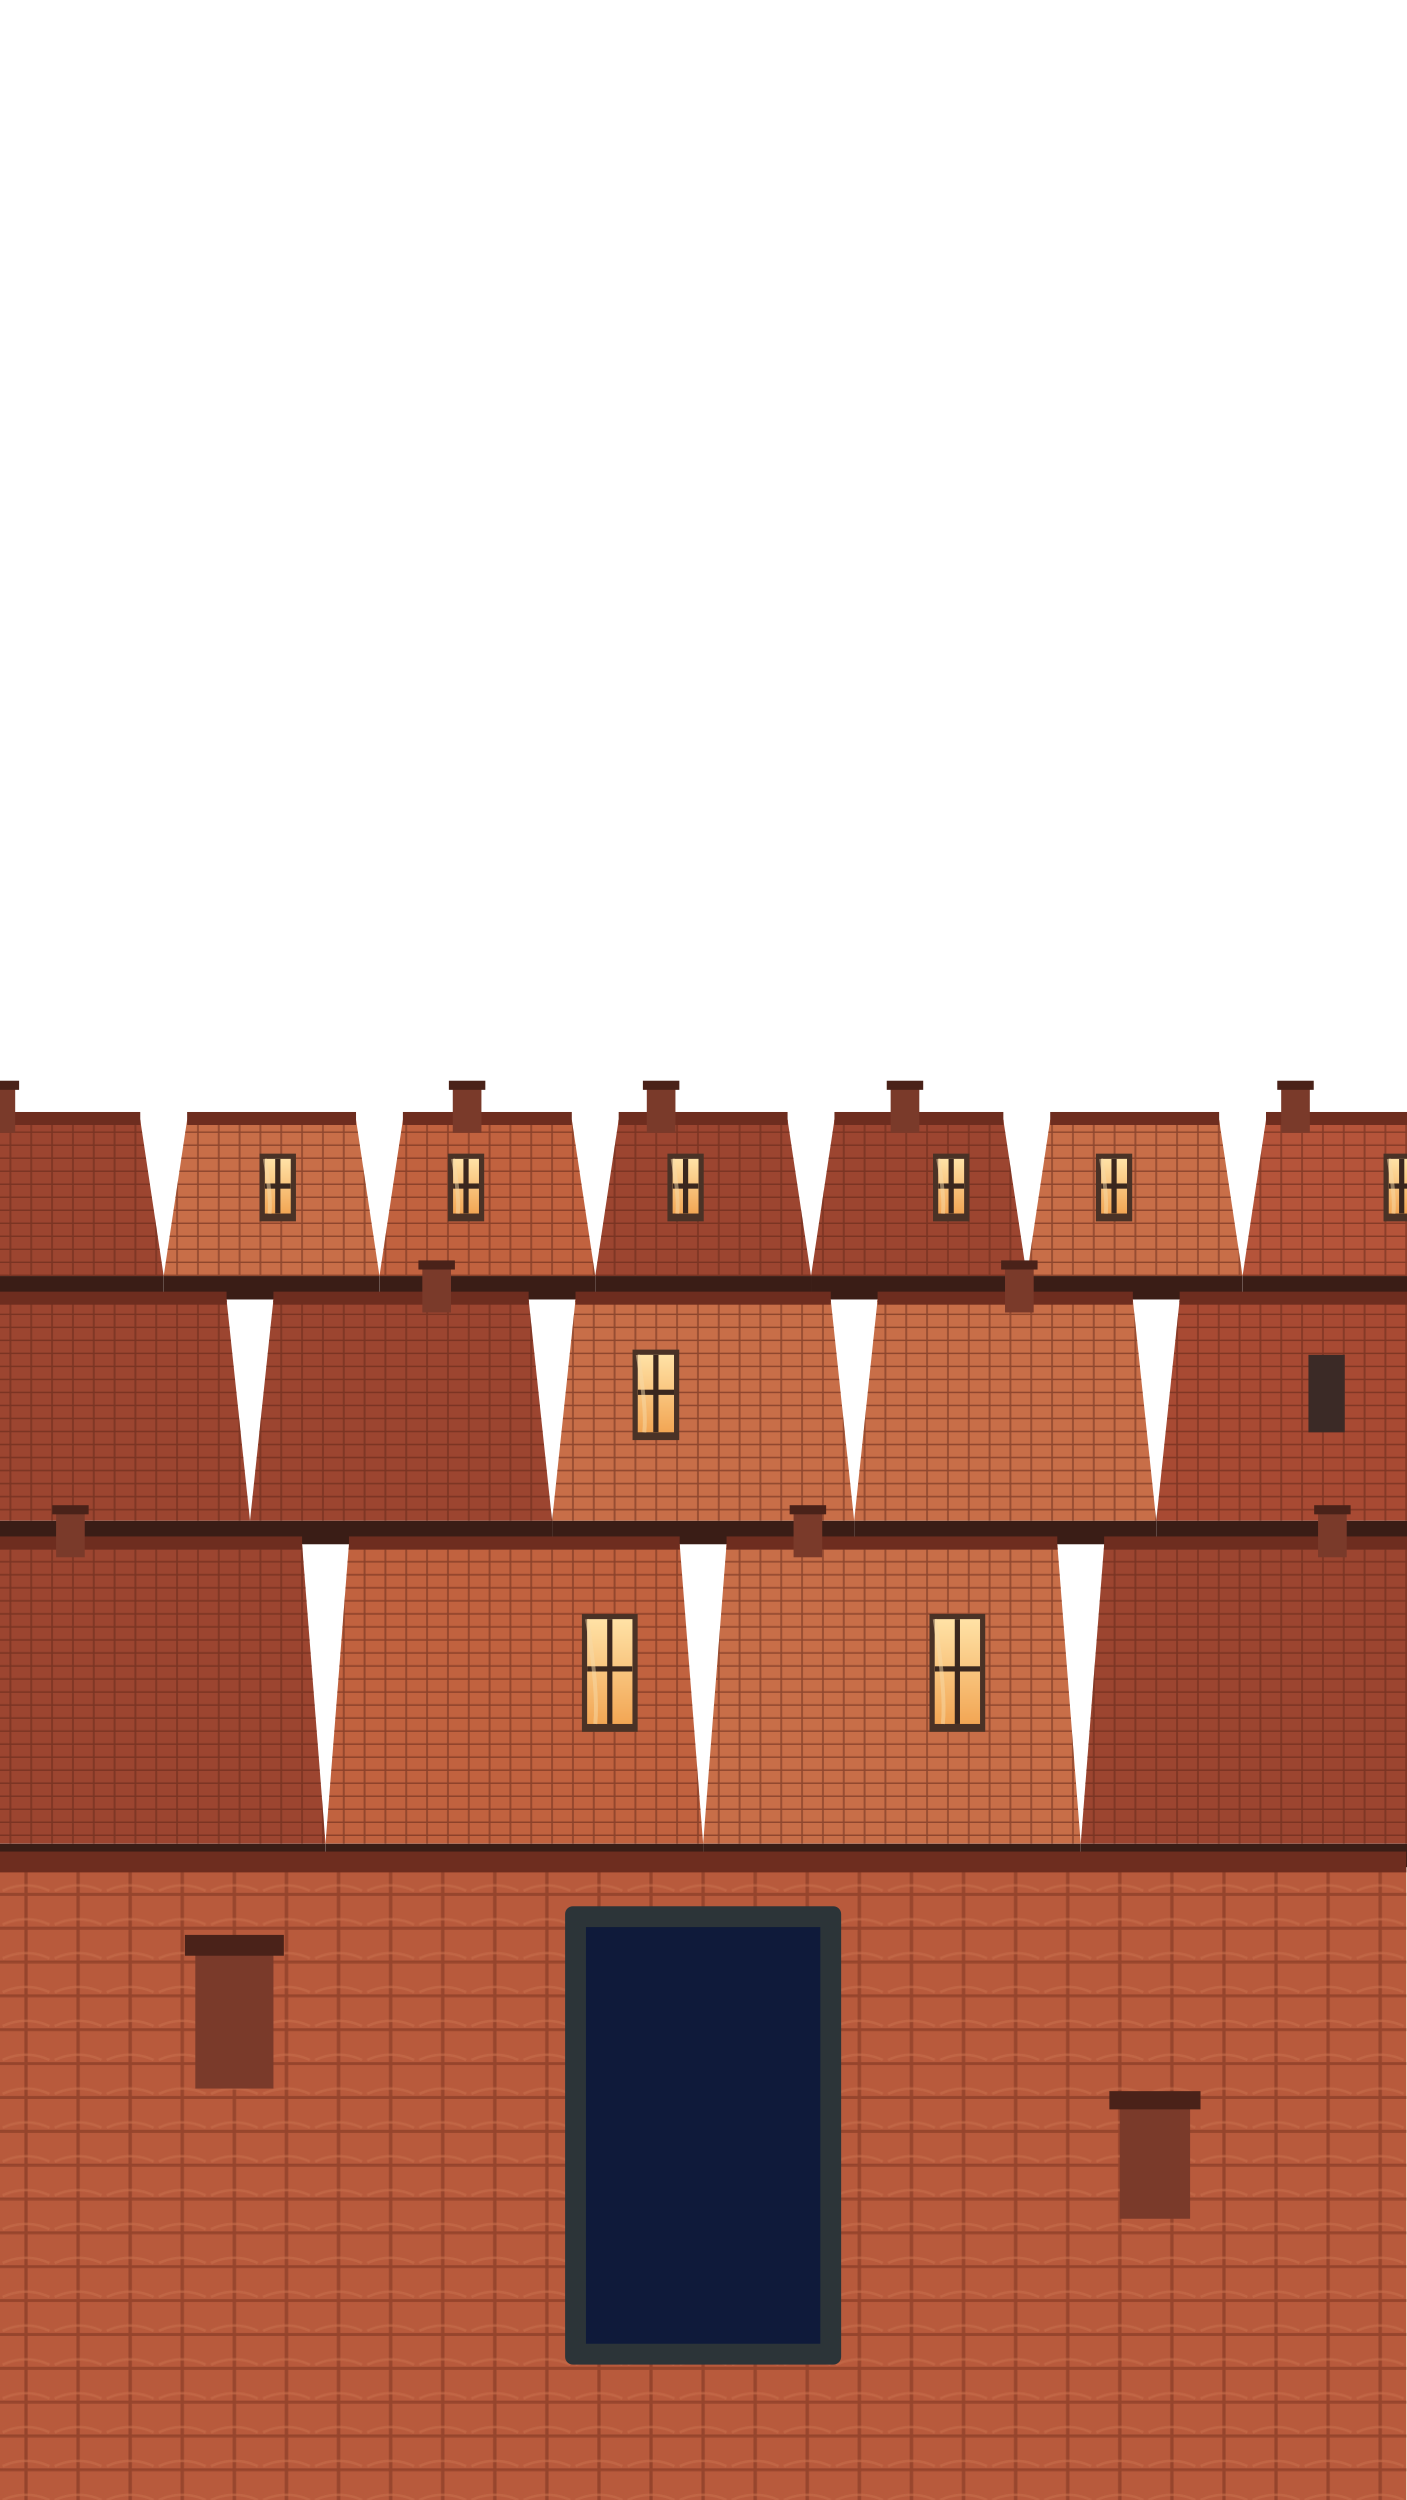
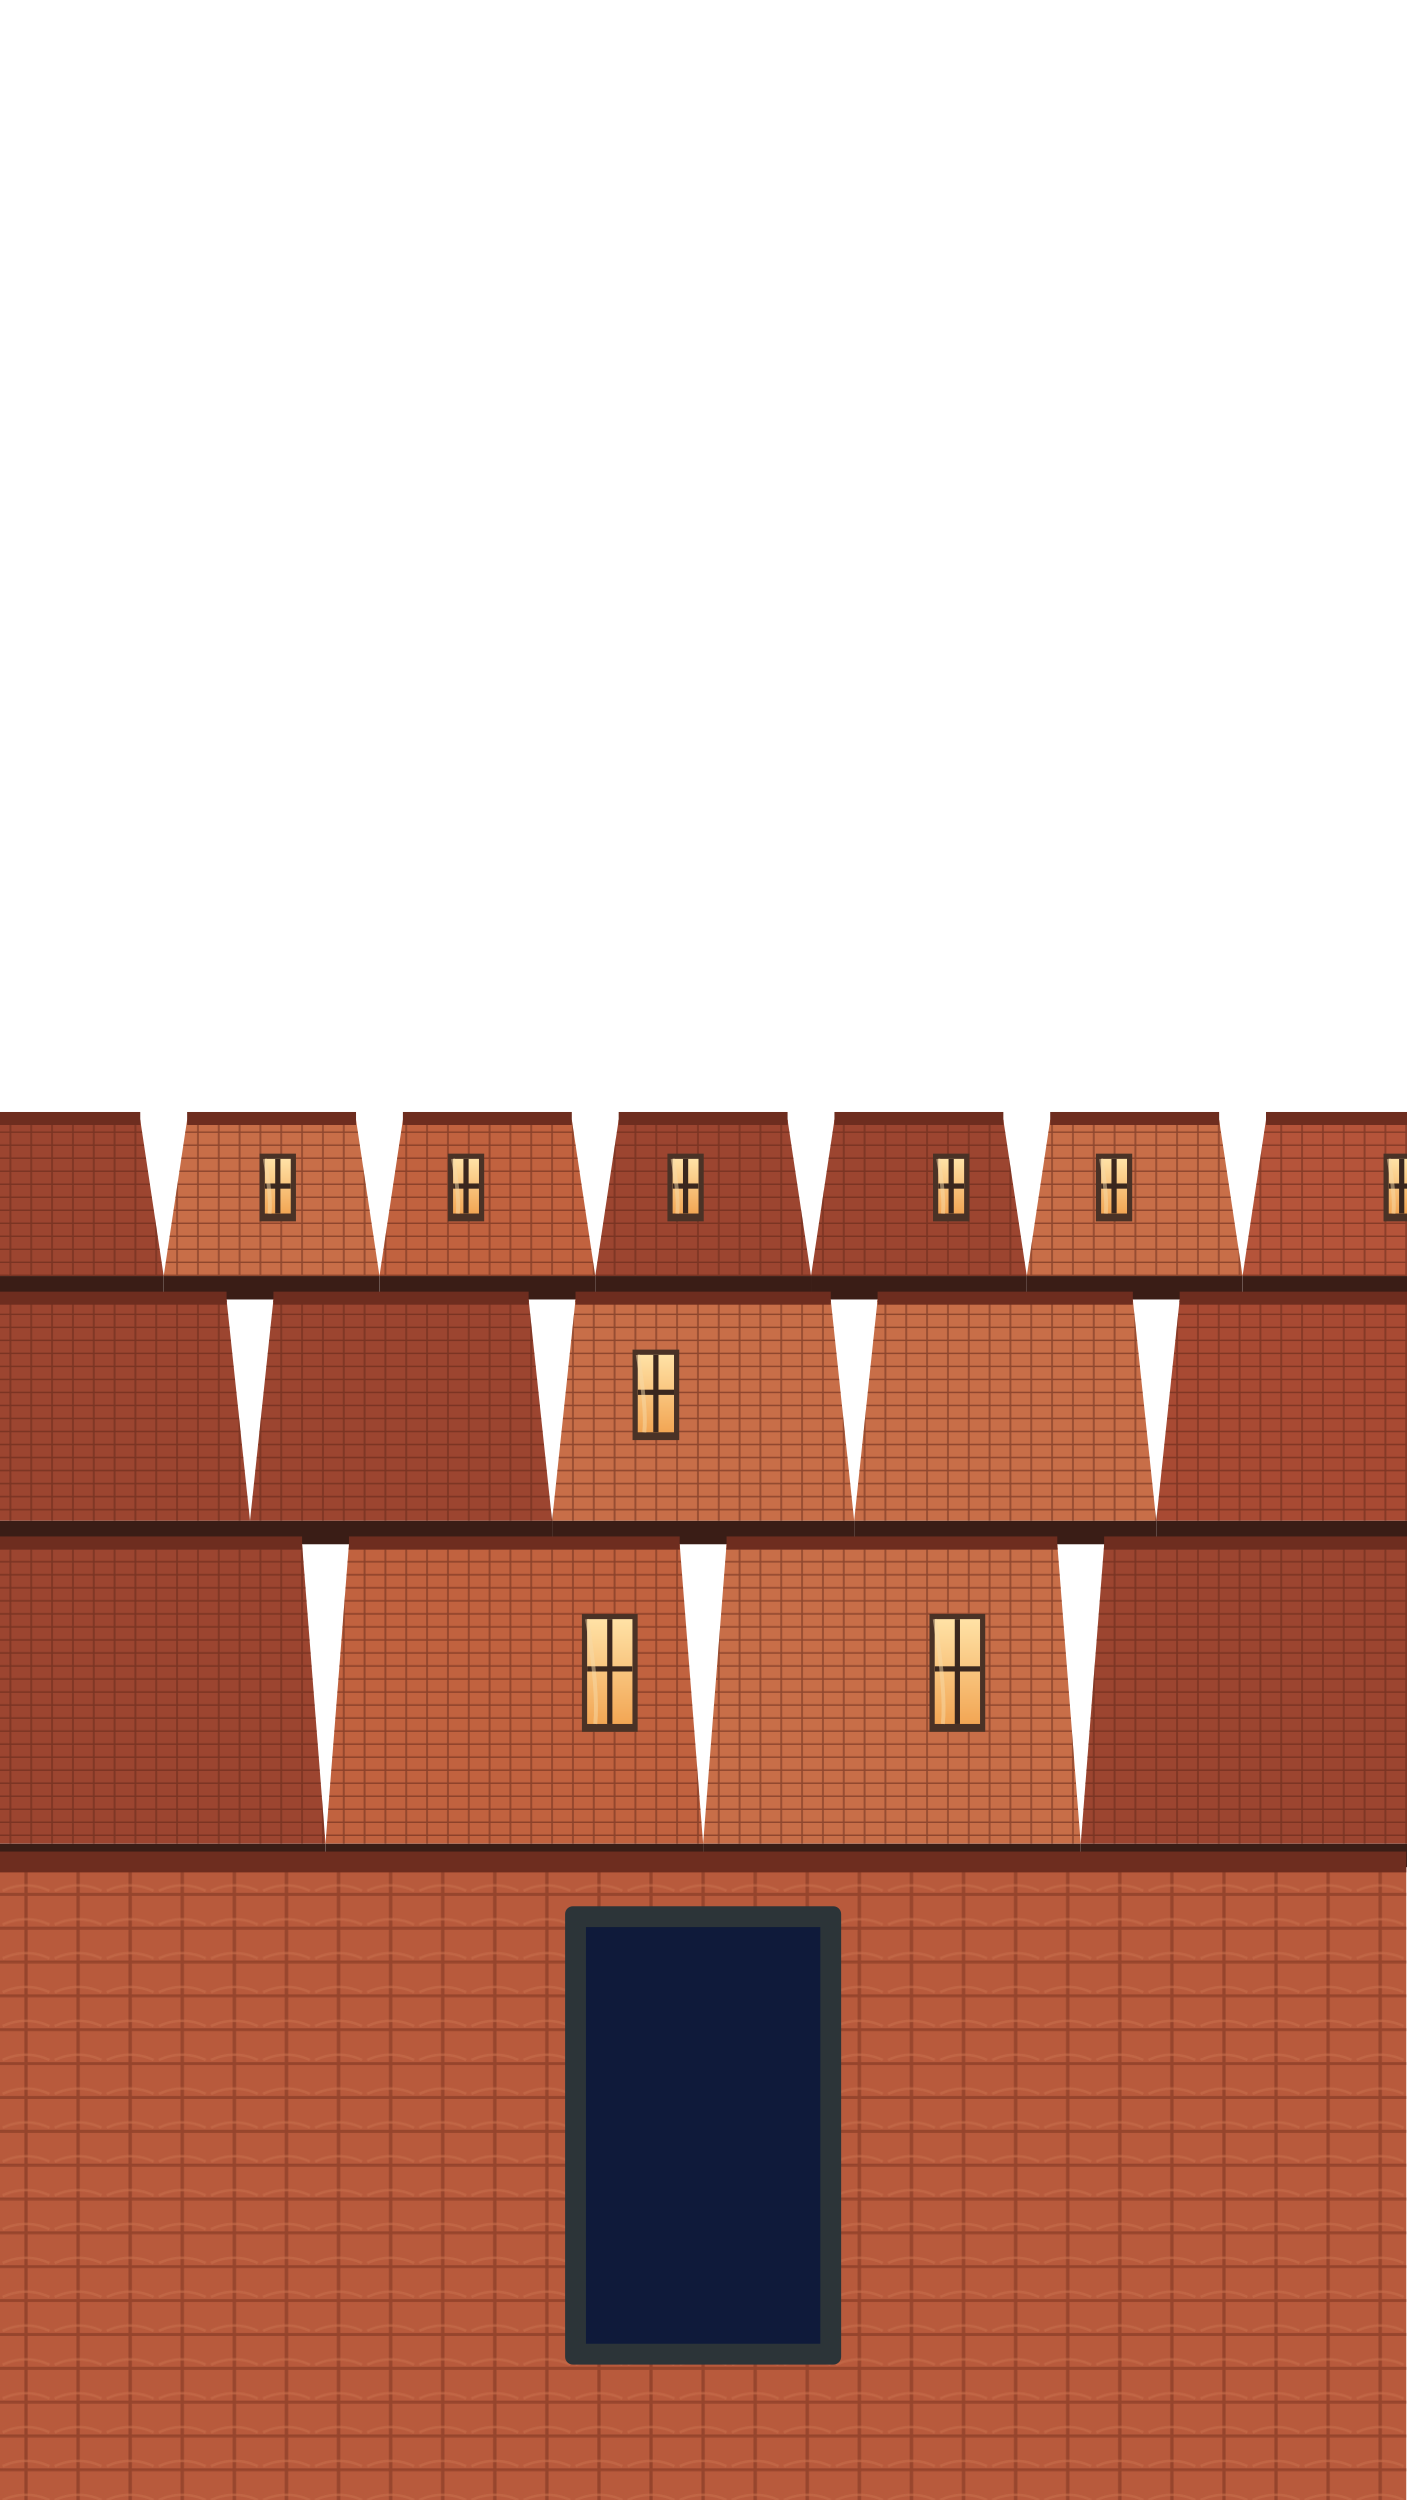
<svg xmlns="http://www.w3.org/2000/svg" viewBox="0 0 1080 1920" width="1080" height="1920">
  <defs>
    <linearGradient id="warm" x1="0" y1="0" x2="0" y2="1">
      <stop offset="0" stop-color="#ffe2a6" />
      <stop offset="1" stop-color="#f2a654" />
    </linearGradient>
    <pattern id="tiles" width="16" height="10" patternUnits="userSpaceOnUse">
      <path d="M0 9.5H16M8 0V9.5" stroke="#5e2618" stroke-width="1.2" />
    </pattern>
    <pattern id="tilesbig" width="40" height="26" patternUnits="userSpaceOnUse">
      <path d="M0 25H40M20 0V25" stroke="#7e3622" stroke-width="2.5" />
      <path d="M2 22 Q20 14 38 22" stroke="#d07a55" stroke-width="2" fill="none" opacity=".6" />
    </pattern>
  </defs>
  <path d="M-40.0 980 L-22.0 860 L107.714 860 L125.714 980z" fill="#9c4530" />
  <path d="M-40.0 980 L-22.0 860 L107.714 860 L125.714 980z" fill="url(#tiles)" opacity=".55" />
  <rect x="-22.0" y="854" width="129.714" height="10" fill="#6e2d1f" />
-   <rect x="-10.334" y="834" width="22" height="36" fill="#7a3a2a" />
-   <rect x="-13.334" y="830" width="28" height="7" fill="#4a2219" />
  <rect x="-40.0" y="980" width="165.714" height="18" fill="#3a1d16" />
  <path d="M125.714 980 L143.714 860 L273.429 860 L291.429 980z" fill="#c86e48" />
  <path d="M125.714 980 L143.714 860 L273.429 860 L291.429 980z" fill="url(#tiles)" opacity=".55" />
  <rect x="143.714" y="854" width="129.714" height="10" fill="#6e2d1f" />
  <rect x="199.407" y="886.0" width="27.886" height="52.0" fill="#4a3226" />
  <rect x="203.407" y="890.0" width="19.886" height="42.0" fill="url(#warm)" />
  <rect x="211.35" y="890.0" width="4" height="42.0" fill="#3a271e" />
  <rect x="203.407" y="908.9" width="19.886" height="4" fill="#3a271e" />
  <path d="M203.407 890.0 q4.971 29.4 3.579 42.0" stroke="#f6d9a8" stroke-width="3" fill="none" opacity=".5" />
  <rect x="125.714" y="980" width="165.714" height="18" fill="#3a1d16" />
  <path d="M291.429 980 L309.429 860 L439.143 860 L457.143 980z" fill="#c1623f" />
  <path d="M291.429 980 L309.429 860 L439.143 860 L457.143 980z" fill="url(#tiles)" opacity=".55" />
  <rect x="309.429" y="854" width="129.714" height="10" fill="#6e2d1f" />
  <rect x="343.963" y="886.0" width="27.886" height="52.0" fill="#4a3226" />
  <rect x="347.963" y="890.0" width="19.886" height="42.0" fill="url(#warm)" />
  <rect x="355.906" y="890.0" width="4" height="42.0" fill="#3a271e" />
  <rect x="347.963" y="908.9" width="19.886" height="4" fill="#3a271e" />
  <path d="M347.963 890.0 q4.971 29.4 3.579 42.0" stroke="#f6d9a8" stroke-width="3" fill="none" opacity=".5" />
-   <rect x="347.733" y="834" width="22" height="36" fill="#7a3a2a" />
-   <rect x="344.733" y="830" width="28" height="7" fill="#4a2219" />
  <rect x="291.429" y="980" width="165.714" height="18" fill="#3a1d16" />
  <path d="M457.143 980 L475.143 860 L604.857 860 L622.857 980z" fill="#9c4530" />
  <path d="M457.143 980 L475.143 860 L604.857 860 L622.857 980z" fill="url(#tiles)" opacity=".55" />
  <rect x="475.143" y="854" width="129.714" height="10" fill="#6e2d1f" />
  <rect x="512.579" y="886.0" width="27.886" height="52.0" fill="#4a3226" />
  <rect x="516.579" y="890.0" width="19.886" height="42.0" fill="url(#warm)" />
  <rect x="524.522" y="890.0" width="4" height="42.0" fill="#3a271e" />
  <rect x="516.579" y="908.9" width="19.886" height="4" fill="#3a271e" />
  <path d="M516.579 890.0 q4.971 29.4 3.579 42.0" stroke="#f6d9a8" stroke-width="3" fill="none" opacity=".5" />
-   <rect x="496.741" y="834" width="22" height="36" fill="#7a3a2a" />
-   <rect x="493.741" y="830" width="28" height="7" fill="#4a2219" />
  <rect x="457.143" y="980" width="165.714" height="18" fill="#3a1d16" />
  <path d="M622.857 980 L640.857 860 L770.571 860 L788.571 980z" fill="#9c4530" />
  <path d="M622.857 980 L640.857 860 L770.571 860 L788.571 980z" fill="url(#tiles)" opacity=".55" />
  <rect x="640.857" y="854" width="129.714" height="10" fill="#6e2d1f" />
  <rect x="716.56" y="886.0" width="27.886" height="52.0" fill="#4a3226" />
  <rect x="720.56" y="890.0" width="19.886" height="42.0" fill="url(#warm)" />
  <rect x="728.502" y="890.0" width="4" height="42.0" fill="#3a271e" />
  <rect x="720.56" y="908.9" width="19.886" height="4" fill="#3a271e" />
  <path d="M720.56 890.0 q4.971 29.4 3.579 42.0" stroke="#f6d9a8" stroke-width="3" fill="none" opacity=".5" />
-   <rect x="684.021" y="834" width="22" height="36" fill="#7a3a2a" />
-   <rect x="681.021" y="830" width="28" height="7" fill="#4a2219" />
  <rect x="622.857" y="980" width="165.714" height="18" fill="#3a1d16" />
  <path d="M788.571 980 L806.571 860 L936.286 860 L954.286 980z" fill="#c86e48" />
  <path d="M788.571 980 L806.571 860 L936.286 860 L954.286 980z" fill="url(#tiles)" opacity=".55" />
  <rect x="806.571" y="854" width="129.714" height="10" fill="#6e2d1f" />
  <rect x="841.652" y="886.0" width="27.886" height="52.0" fill="#4a3226" />
  <rect x="845.652" y="890.0" width="19.886" height="42.0" fill="url(#warm)" />
  <rect x="853.595" y="890.0" width="4" height="42.0" fill="#3a271e" />
  <rect x="845.652" y="908.9" width="19.886" height="4" fill="#3a271e" />
  <path d="M845.652 890.0 q4.971 29.4 3.579 42.0" stroke="#f6d9a8" stroke-width="3" fill="none" opacity=".5" />
  <rect x="788.571" y="980" width="165.714" height="18" fill="#3a1d16" />
  <path d="M954.286 980 L972.286 860 L1102.0 860 L1120.0 980z" fill="#b5543a" />
  <path d="M954.286 980 L972.286 860 L1102.0 860 L1120.0 980z" fill="url(#tiles)" opacity=".55" />
  <rect x="972.286" y="854" width="129.714" height="10" fill="#6e2d1f" />
  <rect x="1062.557" y="886.0" width="27.886" height="52.0" fill="#4a3226" />
  <rect x="1066.557" y="890.0" width="19.886" height="42.0" fill="url(#warm)" />
  <rect x="1074.5" y="890.0" width="4" height="42.0" fill="#3a271e" />
  <rect x="1066.557" y="908.9" width="19.886" height="4" fill="#3a271e" />
  <path d="M1066.557 890.0 q4.971 29.4 3.579 42.0" stroke="#f6d9a8" stroke-width="3" fill="none" opacity=".5" />
-   <rect x="983.945" y="834" width="22" height="36" fill="#7a3a2a" />
-   <rect x="980.945" y="830" width="28" height="7" fill="#4a2219" />
  <rect x="954.286" y="980" width="165.714" height="18" fill="#3a1d16" />
  <path d="M-40.0 1168 L-22.0 998 L174.0 998 L192.0 1168z" fill="#9c4530" />
  <path d="M-40.0 1168 L-22.0 998 L174.0 998 L192.0 1168z" fill="url(#tiles)" opacity=".55" />
  <rect x="-22.0" y="992" width="196.0" height="10" fill="#6e2d1f" />
  <rect x="-40.0" y="1168" width="232.0" height="18" fill="#3a1d16" />
  <path d="M192.0 1168 L210.0 998 L406.0 998 L424.0 1168z" fill="#9c4530" />
  <path d="M192.0 1168 L210.0 998 L406.0 998 L424.0 1168z" fill="url(#tiles)" opacity=".55" />
  <rect x="210.0" y="992" width="196.0" height="10" fill="#6e2d1f" />
-   <rect x="324.357" y="972" width="22" height="36" fill="#7a3a2a" />
-   <rect x="321.357" y="968" width="28" height="7" fill="#4a2219" />
  <rect x="192.0" y="1168" width="232.0" height="18" fill="#3a1d16" />
  <path d="M424.0 1168 L442.0 998 L638.0 998 L656.0 1168z" fill="#c86e48" />
  <path d="M424.0 1168 L442.0 998 L638.0 998 L656.0 1168z" fill="url(#tiles)" opacity=".55" />
  <rect x="442.0" y="992" width="196.0" height="10" fill="#6e2d1f" />
  <rect x="485.797" y="1036.5" width="35.84" height="69.5" fill="#4a3226" />
  <rect x="489.797" y="1040.5" width="27.84" height="59.5" fill="url(#warm)" />
  <rect x="501.717" y="1040.5" width="4" height="59.5" fill="#3a271e" />
  <rect x="489.797" y="1067.275" width="27.84" height="4" fill="#3a271e" />
  <path d="M489.797 1040.5 q6.96 41.65 5.011 59.5" stroke="#f6d9a8" stroke-width="3" fill="none" opacity=".5" />
  <rect x="424.0" y="1168" width="232.0" height="18" fill="#3a1d16" />
  <path d="M656.0 1168 L674.0 998 L870.0 998 L888.0 1168z" fill="#c86e48" />
  <path d="M656.0 1168 L674.0 998 L870.0 998 L888.0 1168z" fill="url(#tiles)" opacity=".55" />
  <rect x="674.0" y="992" width="196.0" height="10" fill="#6e2d1f" />
-   <rect x="771.863" y="972" width="22" height="36" fill="#7a3a2a" />
-   <rect x="768.863" y="968" width="28" height="7" fill="#4a2219" />
  <rect x="656.0" y="1168" width="232.0" height="18" fill="#3a1d16" />
  <path d="M888.0 1168 L906.0 998 L1102.0 998 L1120.0 1168z" fill="#a84a33" />
  <path d="M888.0 1168 L906.0 998 L1102.0 998 L1120.0 1168z" fill="url(#tiles)" opacity=".55" />
  <rect x="906.0" y="992" width="196.0" height="10" fill="#6e2d1f" />
-   <rect x="1004.886" y="1040.5" width="27.84" height="59.5" fill="#3b2a26" />
-   <rect x="1007.886" y="1043.5" width="21.84" height="53.5" fill="#ffd48a" opacity="0" />
  <rect x="888.0" y="1168" width="232.0" height="18" fill="#3a1d16" />
  <path d="M-40.0 1416 L-22.0 1186 L232.0 1186 L250.0 1416z" fill="#9c4530" />
  <path d="M-40.0 1416 L-22.0 1186 L232.0 1186 L250.0 1416z" fill="url(#tiles)" opacity=".55" />
  <rect x="-22.0" y="1180" width="254.0" height="10" fill="#6e2d1f" />
-   <rect x="43.082" y="1160" width="22" height="36" fill="#7a3a2a" />
-   <rect x="40.082" y="1156" width="28" height="7" fill="#4a2219" />
  <rect x="-40.0" y="1416" width="290.0" height="18" fill="#3a1d16" />
  <path d="M250.0 1416 L268.0 1186 L522.0 1186 L540.0 1416z" fill="#c1623f" />
  <path d="M250.0 1416 L268.0 1186 L522.0 1186 L540.0 1416z" fill="url(#tiles)" opacity=".55" />
  <rect x="268.0" y="1180" width="254.0" height="10" fill="#6e2d1f" />
  <rect x="446.914" y="1239.5" width="42.8" height="90.5" fill="#4a3226" />
  <rect x="450.914" y="1243.5" width="34.8" height="80.5" fill="url(#warm)" />
  <rect x="466.314" y="1243.5" width="4" height="80.5" fill="#3a271e" />
  <rect x="450.914" y="1279.725" width="34.8" height="4" fill="#3a271e" />
  <path d="M450.914 1243.5 q8.7 56.35 6.264 80.5" stroke="#f6d9a8" stroke-width="3" fill="none" opacity=".5" />
  <rect x="250.0" y="1416" width="290.0" height="18" fill="#3a1d16" />
  <path d="M540.0 1416 L558.0 1186 L812.0 1186 L830.0 1416z" fill="#c86e48" />
  <path d="M540.0 1416 L558.0 1186 L812.0 1186 L830.0 1416z" fill="url(#tiles)" opacity=".55" />
  <rect x="558.0" y="1180" width="254.0" height="10" fill="#6e2d1f" />
  <rect x="713.864" y="1239.5" width="42.8" height="90.5" fill="#4a3226" />
  <rect x="717.864" y="1243.5" width="34.8" height="80.5" fill="url(#warm)" />
  <rect x="733.264" y="1243.5" width="4" height="80.5" fill="#3a271e" />
  <rect x="717.864" y="1279.725" width="34.8" height="4" fill="#3a271e" />
  <path d="M717.864 1243.5 q8.7 56.35 6.264 80.5" stroke="#f6d9a8" stroke-width="3" fill="none" opacity=".5" />
-   <rect x="609.466" y="1160" width="22" height="36" fill="#7a3a2a" />
-   <rect x="606.466" y="1156" width="28" height="7" fill="#4a2219" />
  <rect x="540.0" y="1416" width="290.0" height="18" fill="#3a1d16" />
  <path d="M830.0 1416 L848.0 1186 L1102.0 1186 L1120.0 1416z" fill="#9c4530" />
  <path d="M830.0 1416 L848.0 1186 L1102.0 1186 L1120.0 1416z" fill="url(#tiles)" opacity=".55" />
  <rect x="848.0" y="1180" width="254.0" height="10" fill="#6e2d1f" />
-   <rect x="1012.275" y="1160" width="22" height="36" fill="#7a3a2a" />
-   <rect x="1009.275" y="1156" width="28" height="7" fill="#4a2219" />
  <rect x="830.0" y="1416" width="290.0" height="18" fill="#3a1d16" />
  <rect x="0" y="1434" width="1080" height="486" fill="#b85a3c" />
  <rect x="0" y="1434" width="1080" height="486" fill="url(#tilesbig)" opacity=".6" />
  <rect x="0" y="1422" width="1080" height="16" fill="#6e2d1f" />
-   <rect x="150" y="1494" width="60" height="110" fill="#7a3a2a" />
-   <rect x="142" y="1486" width="76" height="16" fill="#4a2219" />
-   <rect x="860" y="1614" width="54" height="90" fill="#7a3a2a" />
-   <rect x="852" y="1606" width="70" height="14" fill="#4a2219" />
  <rect x="434" y="1464" width="212" height="352" rx="6" fill="#2c3438" />
  <rect x="450" y="1480" width="180" height="320" fill="#0f1a3a" />
</svg>
